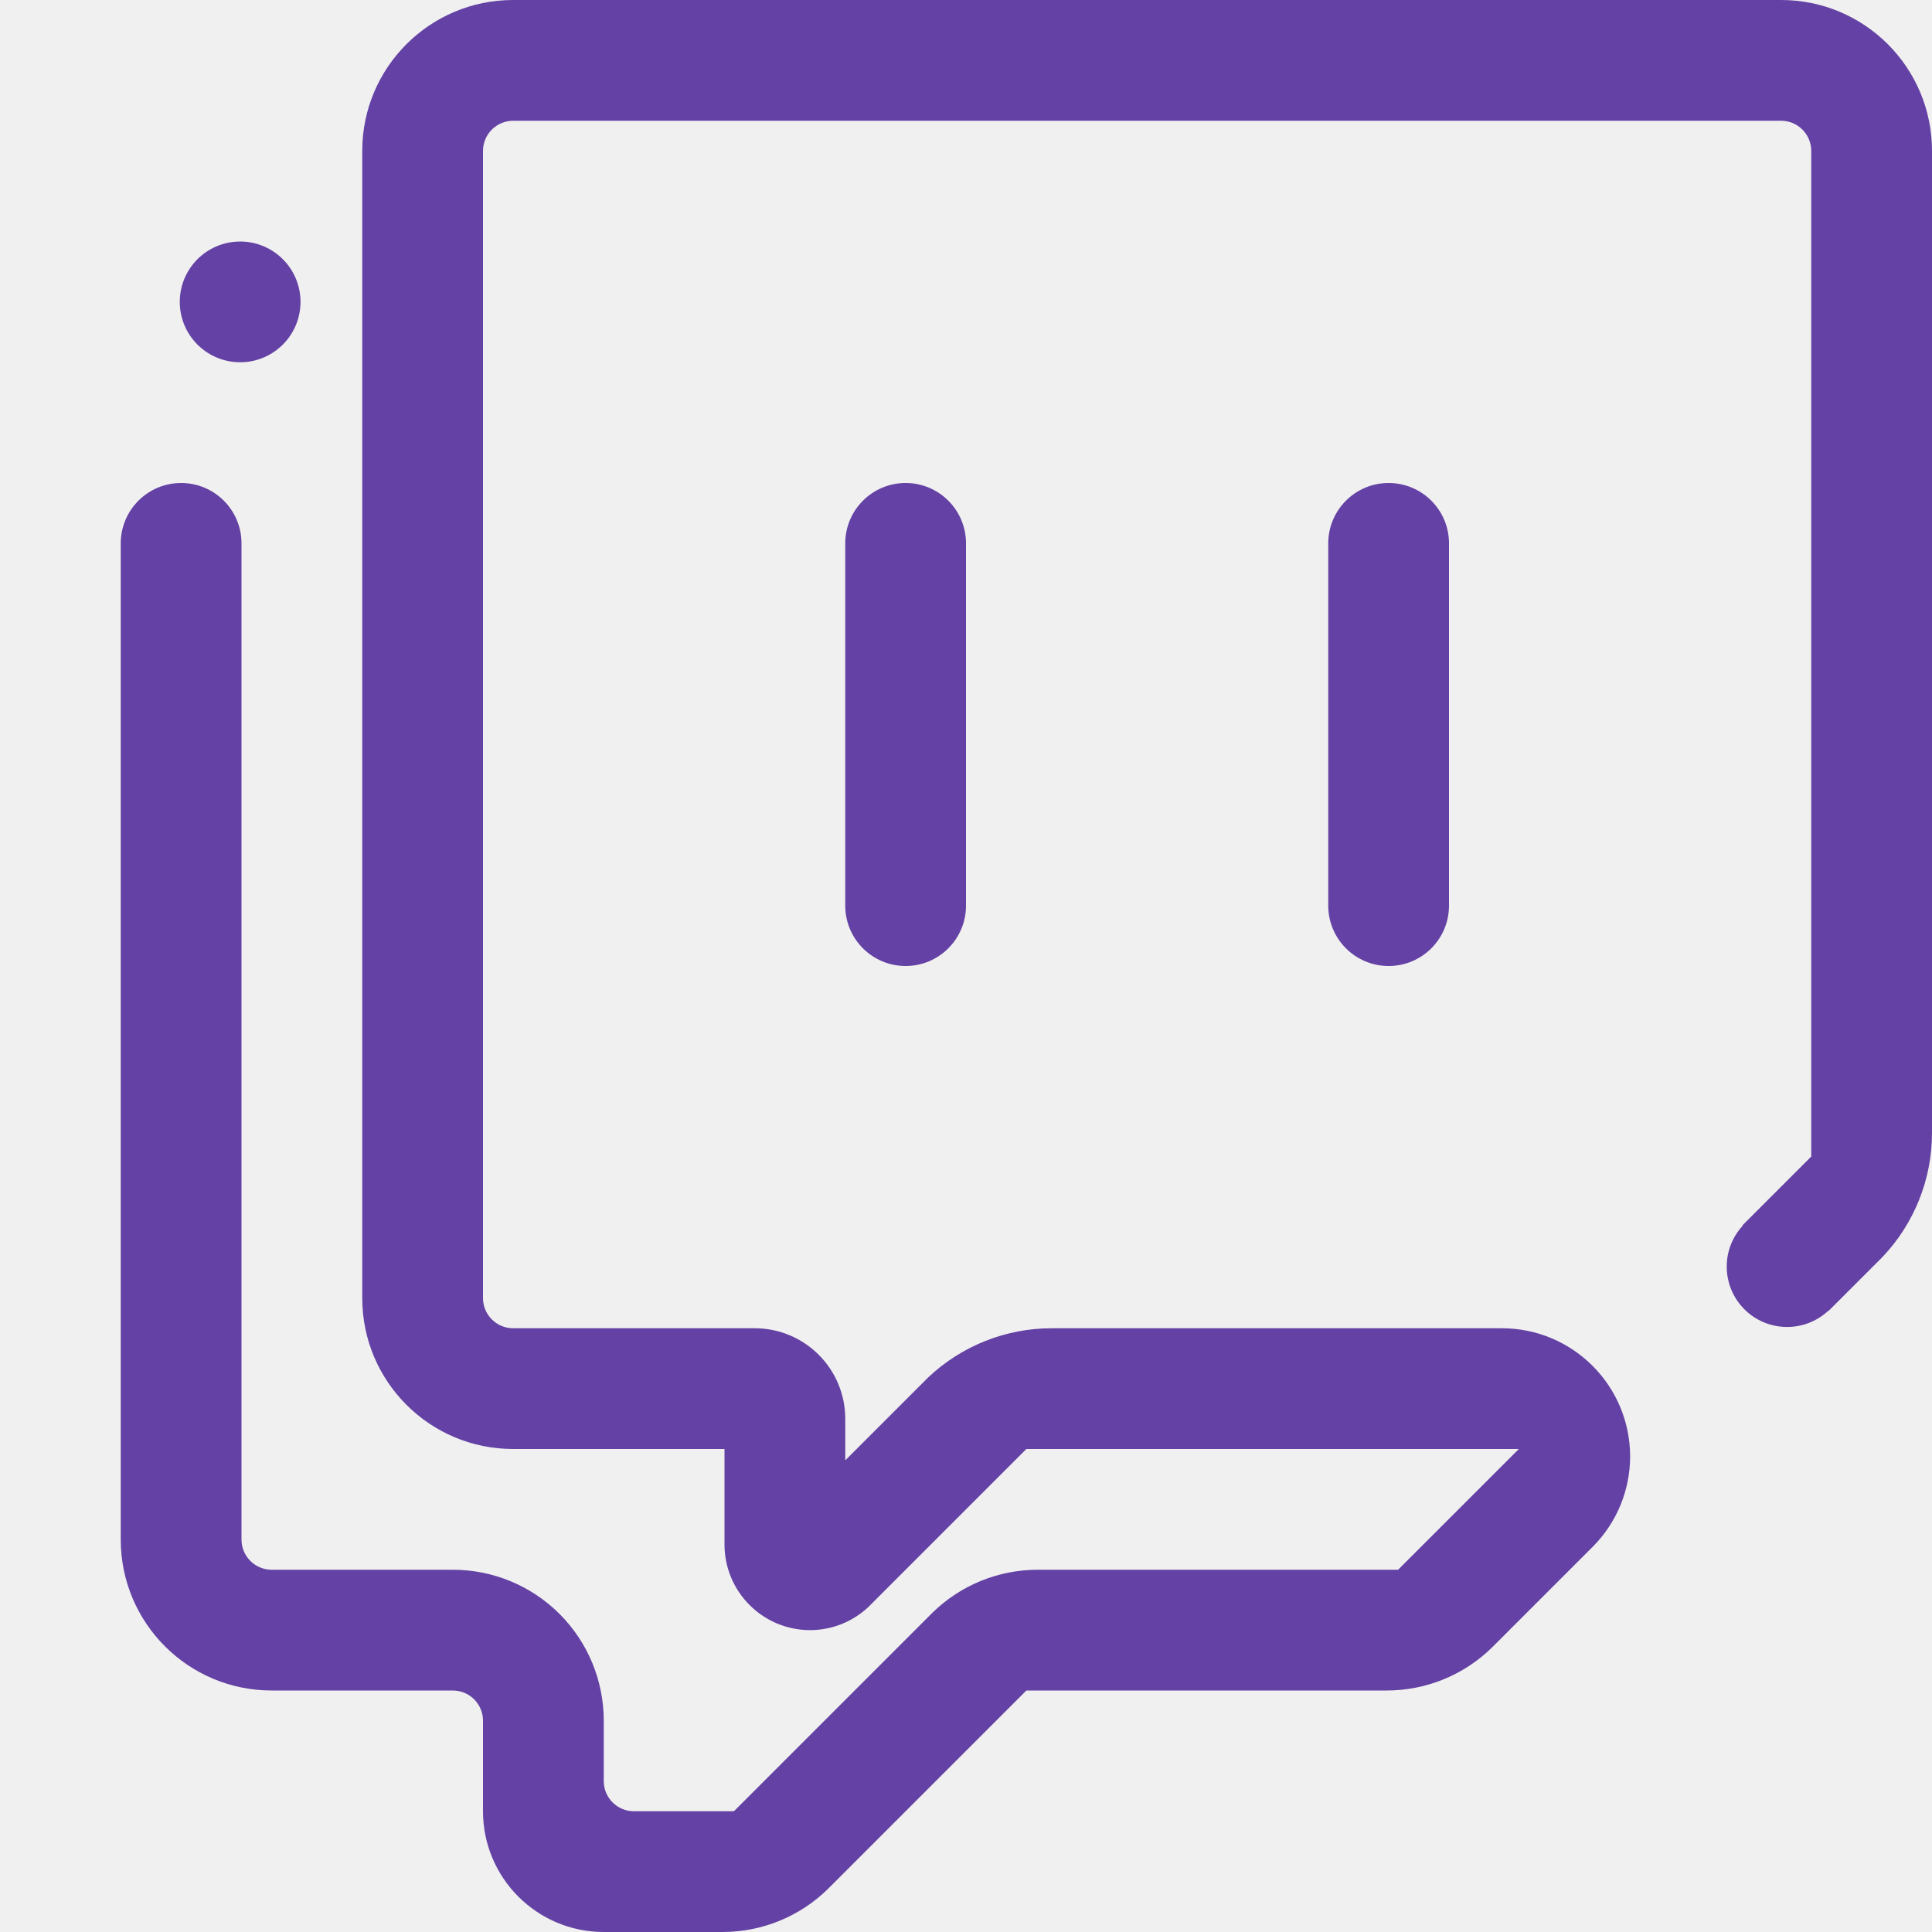
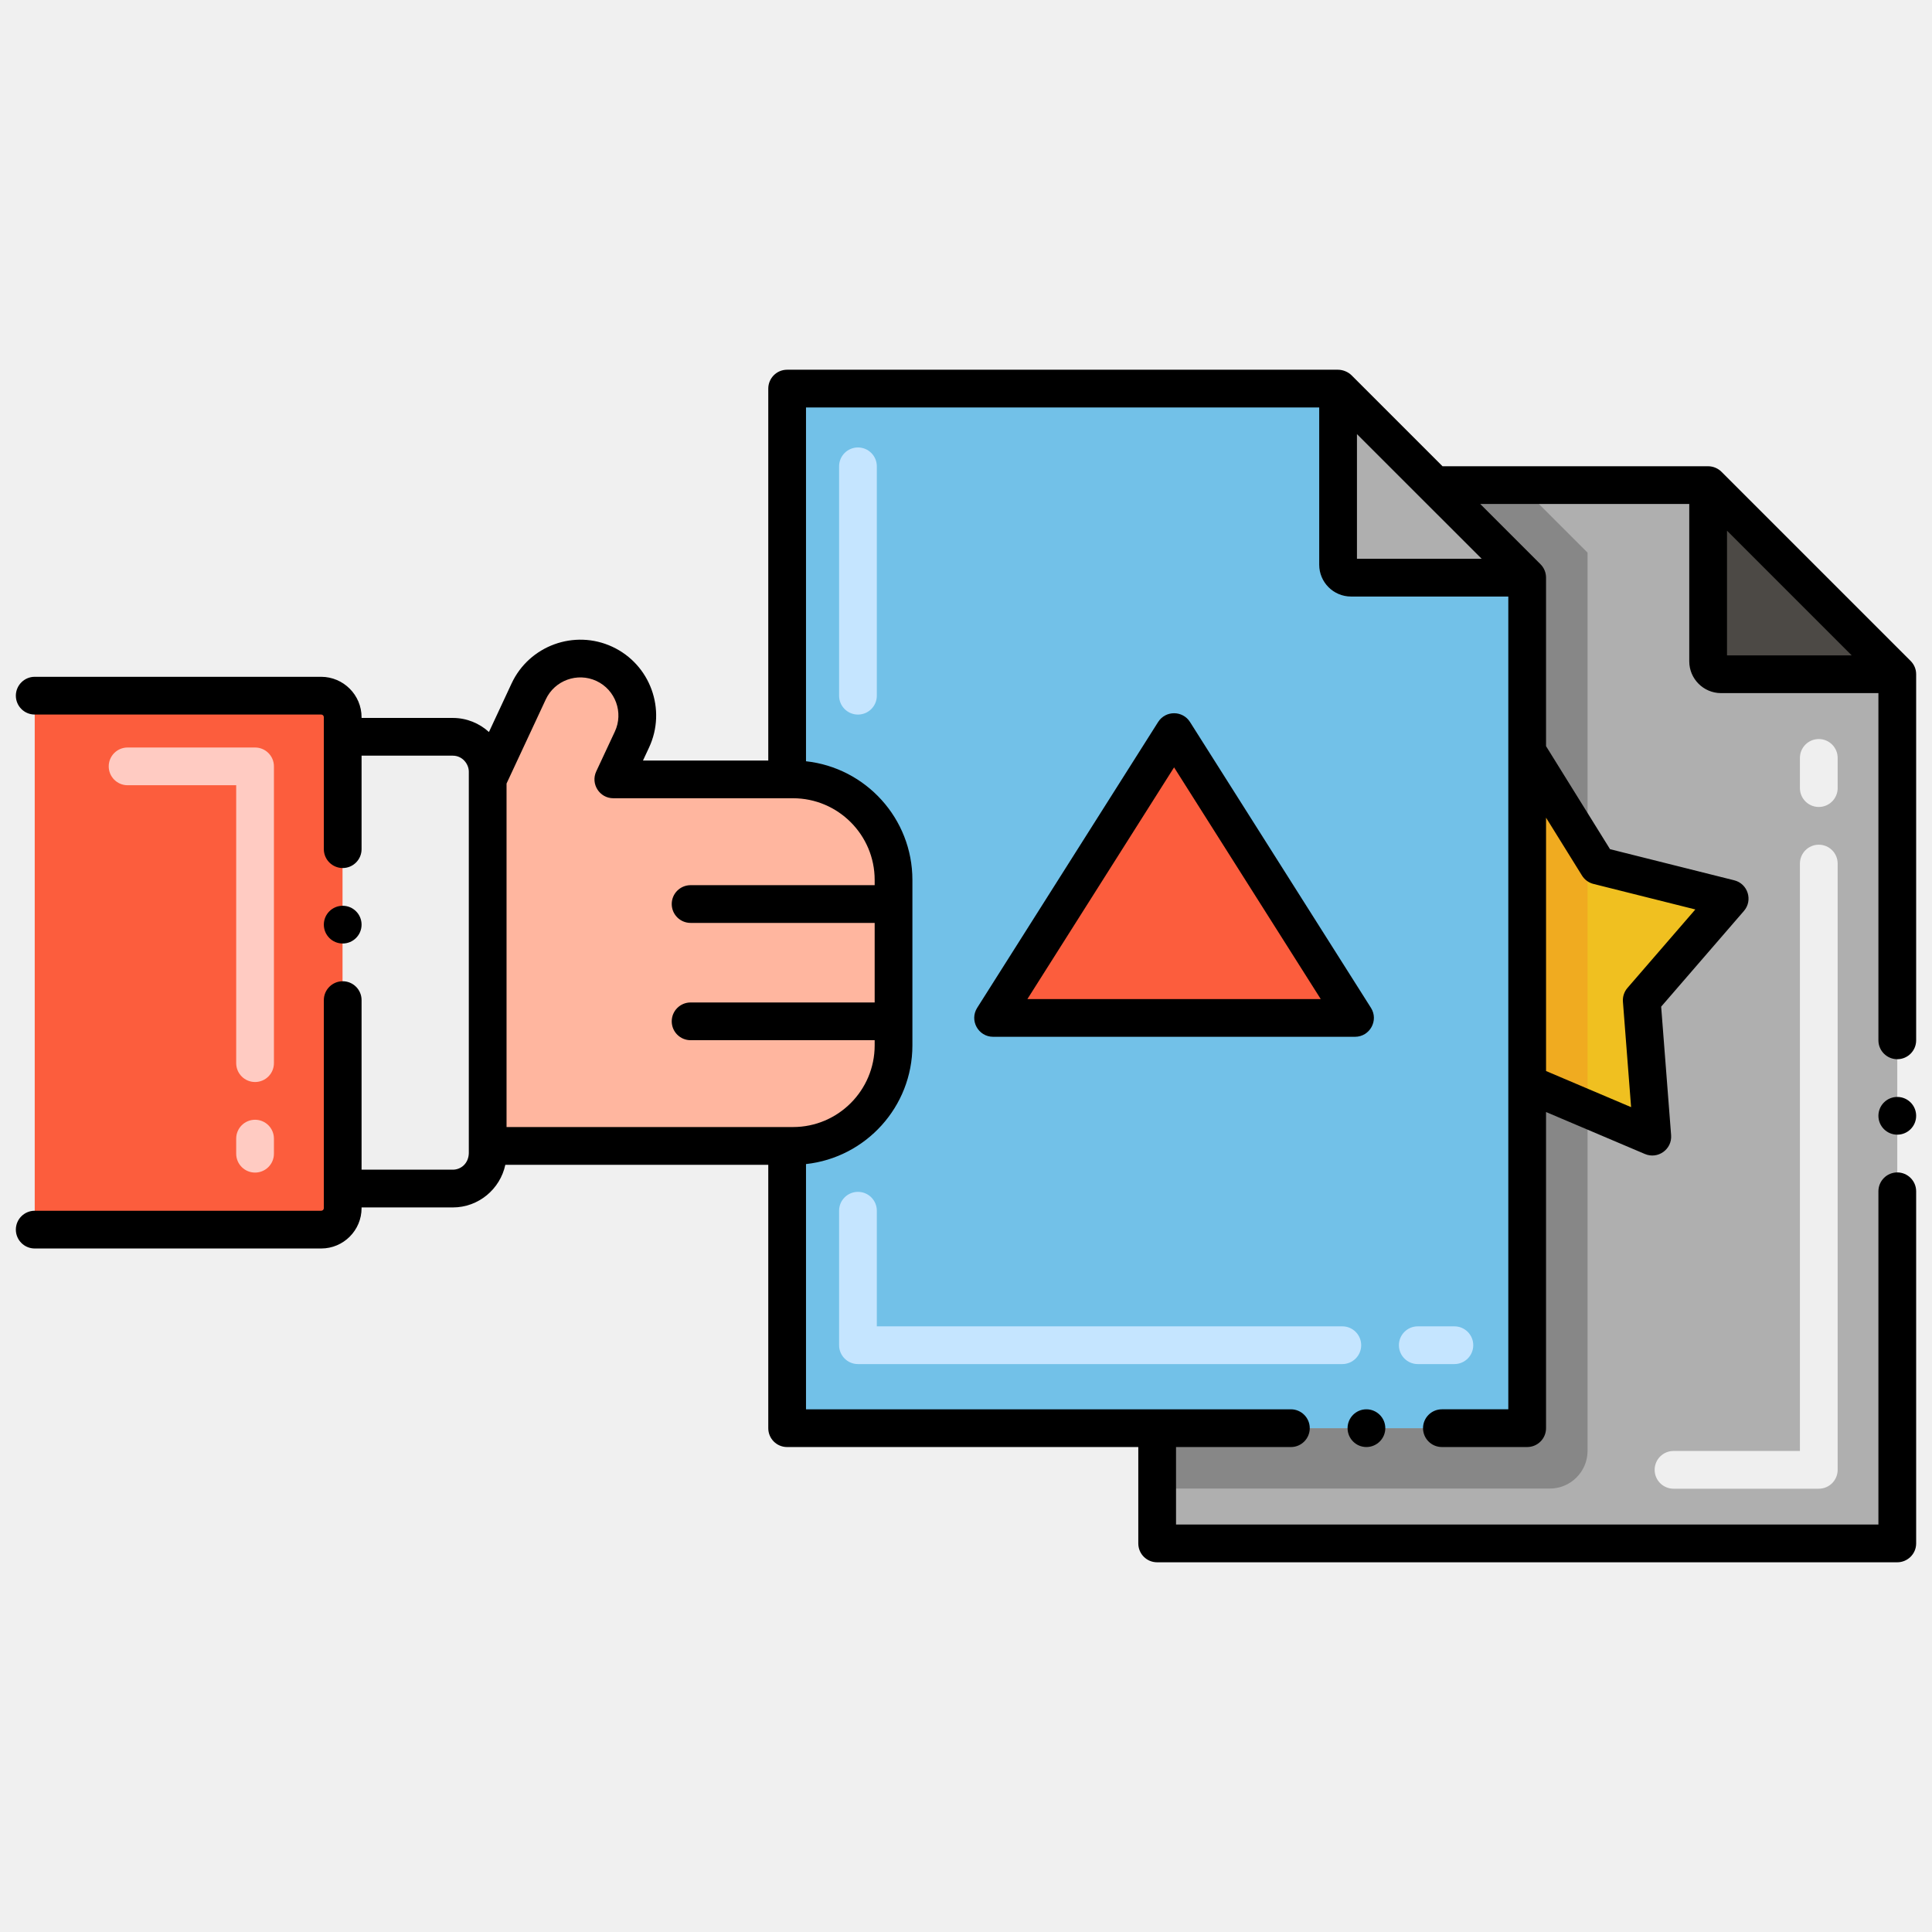
- <svg xmlns="http://www.w3.org/2000/svg" width="64" height="64" xml:space="preserve">
-   <path fill-rule="evenodd" clip-rule="evenodd" fill="#6441A4" d="M28 30V18a2 2 0 1 1 4 0v12a2 2 0 1 1-4 0zm16 0V18a2 2 0 1 1 4 0v12a2 2 0 1 1-4 0zm18.356 11.644-1.782 1.782-.007-.008a2 2 0 0 1-2.837-2.816l-.01-.01 2.28-2.28V5.001A1 1 0 0 0 59.001 4H16.999A1 1 0 0 0 16 5.001v38a1 1 0 0 0 .999.999h8A3 3 0 0 1 28 47.001v1.375l2.744-2.744a5.961 5.961 0 0 1 4.1-1.632H49.75A4.25 4.25 0 0 1 54 48.25a4.237 4.237 0 0 1-1.222 2.972l-3.353 3.353A4.982 4.982 0 0 1 45.937 56H34l-6.577 6.577A4.98 4.98 0 0 1 23.937 64H20a4 4 0 0 1-4-4v-2.999A1 1 0 0 0 14.999 56h-6A4.998 4.998 0 0 1 4 51.001V18a2 2 0 1 1 4 0v33.001a1 1 0 0 0 .999.999h6A4.998 4.998 0 0 1 20 57.001v1.998A1 1 0 0 0 20.999 60h3.313l6.577-6.577A4.985 4.985 0 0 1 34.376 52h11.937l4-4H34l-5.236 5.236a2.822 2.822 0 0 1-1.928.764A2.838 2.838 0 0 1 24 51.164V48h-7.001A4.998 4.998 0 0 1 12 43.001v-38A4.998 4.998 0 0 1 16.999 0H59.001A4.998 4.998 0 0 1 64 5.001v32.531a5.967 5.967 0 0 1-1.644 4.112zM8 12a2 2 0 1 1-.001-3.999A2 2 0 0 1 8 12z" />
+ <svg xmlns="http://www.w3.org/2000/svg" version="1.1" x="0px" y="0px" viewBox="0 0 256 256" style="enable-background:new 0 0 256 256;" xml:space="preserve">
+   <style type="text/css">
+ 	.st0{fill:#878787;}
+ 	.st1{fill:#F2E1D6;}
+ 	.st2{fill:#FFFFFF;}
+ 	.st3{fill:#F0C020;}
+ 	.st4{fill:#F9E5AF;}
+ 	.st5{fill:#72C1E8;}
+ 	.st6{fill:#C5E5FF;}
+ 	.st7{fill:#13BF6D;}
+ 	.st8{fill:#76FFBA;}
+ 	.st9{fill:#EFEFEF;}
+ 	.st10{fill:#FC5D3D;}
+ 	.st11{fill:#FFCBC2;}
+ 	.st12{fill:#FFB69F;}
+ 	.st13{fill:#AFAFAF;}
+ 	.st14{fill:#7C7B7A;}
+ 	.st15{fill:#D6C0B4;}
+ 	.st16{fill:#7A7380;}
+ 	.st17{fill:#F0AB20;}
+ 	.st18{fill:#FBE0E2;}
+ 	.st19{fill:#4C4945;}
+ 	.st20{fill:#68B0D4;}
+ 	.st21{fill:#B35034;}
+ 	.st22{fill:#EDAF85;}
+ 	.st23{fill:#139C6D;}
+ </style>
+   <g id="Layer_2">
+ </g>
+   <g id="Layer_1">
+     <g>
+       <g>
+         <g>
+           <g>
+             <g>
+               <path class="st13" d="M226.34,64.28H190.1l12.26,12.26v112.7h-49.03v15.27h98.07V89.34L226.34,64.28z" />
+             </g>
+             <g>
+               <path class="st0" d="M210.359,73.231v119.01c0,2.761-2.239,5-5,5h-52.03v-8h49.03V76.543l-12.26-12.262h11.31L210.359,73.231z        " />
+             </g>
+             <g>
+               <path class="st19" d="M251.39,89.34h-23.341c-0.946,0-1.712-0.767-1.712-1.712V64.287L251.39,89.34z" />
+             </g>
+           </g>
+           <g>
+             <g>
+               <polygon class="st3" points="217.539,132.541 218.939,150.611 210.359,146.971 202.359,143.571 202.359,99.581         210.359,112.461 211.749,114.701 229.189,119.071       " />
+             </g>
+           </g>
+           <g>
+             <polygon class="st17" points="210.359,112.461 210.359,146.971 202.359,143.571 202.359,99.581      " />
+           </g>
+           <path class="st5" d="M190.1,64.28l-12.8-12.79h-73v51.78h0.78c7.35,0,13.32,5.97,13.32,13.32v21.93      c0,7.35-5.97,13.32-13.32,13.32h-0.78v37.4h98.06V76.54L190.1,64.28z" />
+           <path class="st13" d="M190.1,64.28l-12.8-12.79v23.34c0,0.95,0.77,1.71,1.72,1.71h23.34L190.1,64.28z" />
+           <g>
+             <g>
+               <path class="st6" d="M192.714,180.747h-4.851c-1.381,0-2.5-1.119-2.5-2.5s1.119-2.5,2.5-2.5h4.851c1.381,0,2.5,1.119,2.5,2.5        S194.095,180.747,192.714,180.747z M177.864,180.747h-64.18c-1.381,0-2.5-1.119-2.5-2.5v-17.82c0-1.381,1.119-2.5,2.5-2.5        s2.5,1.119,2.5,2.5v15.32h61.68c1.381,0,2.5,1.119,2.5,2.5S179.244,180.747,177.864,180.747z" />
+             </g>
+             <g>
+               <path class="st6" d="M113.684,94.685c-1.381,0-2.5-1.119-2.5-2.5V61.791c0-1.381,1.119-2.5,2.5-2.5s2.5,1.119,2.5,2.5v30.394        C116.184,93.565,115.065,94.685,113.684,94.685z" />
+             </g>
+           </g>
+           <g>
+             <polygon class="st10" points="155.57,97.006 131.595,134.88 179.546,134.88      " />
+           </g>
+         </g>
+         <g>
+           <g>
+             <path class="st10" d="M4.601,162.933h37.961c1.575,0,2.852-1.277,2.852-2.852V95.036c0-1.575-1.277-2.852-2.852-2.852H4.601       V162.933z" />
+           </g>
+           <g>
+             <path class="st9" d="M45.414,97.637h-0.004v59.854h14.587c2.555,0,4.614-2.087,4.621-4.624c0-0.004,0.001-0.008,0.001-0.012       l0,0c0-0.001,0-0.002,0-0.002v-50.602c0-0.001,0-0.002,0-0.002v-0.002c0-2.398-1.973-4.615-4.619-4.615H45.414V97.637z" />
+           </g>
+           <g>
+             <path class="st12" d="M105.079,103.27h-0.78h-23.03l2.47-5.27c1.75-3.75,0.14-8.27-3.65-10.03c-3.79-1.76-8.28-0.12-10.03,3.65       l-5.44,11.65v48.57h39.68h0.78c7.35,0,13.32-5.97,13.32-13.32v-21.93C118.399,109.24,112.429,103.27,105.079,103.27z" />
+           </g>
+           <g>
+             <path class="st11" d="M33.797,155.373c-1.381,0-2.5-1.119-2.5-2.5v-2c0-1.381,1.119-2.5,2.5-2.5s2.5,1.119,2.5,2.5v2       C36.297,154.254,35.178,155.373,33.797,155.373z M33.797,143.373c-1.381,0-2.5-1.119-2.5-2.5v-36.825h-14.39       c-1.381,0-2.5-1.119-2.5-2.5s1.119-2.5,2.5-2.5h16.89c1.381,0,2.5,1.119,2.5,2.5v39.325       C36.297,142.254,35.178,143.373,33.797,143.373z" />
+           </g>
+         </g>
+       </g>
+       <path class="st9" d="M240.999,197.261H221.75c-1.381,0-2.5-1.119-2.5-2.5s1.119-2.5,2.5-2.5h16.749v-77.834    c0-1.381,1.119-2.5,2.5-2.5s2.5,1.119,2.5,2.5v80.334C243.499,196.142,242.38,197.261,240.999,197.261z M240.999,106.927    c-1.381,0-2.5-1.119-2.5-2.5v-4c0-1.381,1.119-2.5,2.5-2.5s2.5,1.119,2.5,2.5v4C243.499,105.808,242.38,106.927,240.999,106.927z" />
+       <g>
+         <path d="M181.658,133.543l-23.976-37.874c-0.979-1.547-3.243-1.551-4.225,0l-23.976,37.874c-1.052,1.661,0.144,3.837,2.112,3.837     h47.952C181.512,137.38,182.711,135.205,181.658,133.543z M136.136,132.38l19.435-30.7l19.434,30.7H136.136z" />
+         <circle cx="45.41" cy="122.52" r="2.5" />
+         <path d="M253.16,87.569L228.1,62.51c-0.46-0.46-1.11-0.729-1.76-0.729h-35.199L179.08,49.72c-0.432-0.423-1.11-0.729-1.786-0.729     H104.3c-1.424,0-2.5,1.162-2.5,2.5v49.282H85.198L86,99.056c2.342-5.01,0.182-11.007-4.861-13.356     c-5.021-2.337-11.012-0.154-13.35,4.859l-3.001,6.437c-1.266-1.154-2.943-1.865-4.788-1.865H47.91V95.04     c0-2.95-2.4-5.351-5.35-5.36H4.6c-1.38,0-2.5,1.13-2.5,2.5c0,1.38,1.12,2.5,2.5,2.5h37.96c0.2,0,0.35,0.16,0.35,0.36v17.479     c0,1.38,1.13,2.5,2.5,2.5c1.38,0,2.5-1.12,2.5-2.5v-12.389H60c1.268,0,2.119,1.095,2.12,2.12l0,50.547     c-0.033,1.37-1.045,2.192-2.123,2.192H47.91V132.52c0-1.38-1.12-2.5-2.5-2.5c-1.37,0-2.5,1.12-2.5,2.5v27.561     c0,0.189-0.15,0.35-0.35,0.35H4.6c-1.38,0-2.5,1.12-2.5,2.5s1.12,2.5,2.5,2.5c0.01,0,0.01,0,0.01,0h37.95     c2.95,0,5.35-2.399,5.35-5.35v-0.09h12.086c3.411,0,6.273-2.423,6.962-5.647H101.8v34.897c0,1.368,1.098,2.5,2.5,2.5h46.53v12.77     c0,1.377,1.103,2.5,2.5,2.5h98.07c1.348,0,2.5-1.093,2.5-2.5v-46.66c0-1.38-1.13-2.5-2.5-2.5c-1.38,0-2.5,1.12-2.5,2.5v44.16     h-93.07v-10.27h15.23c1.37,0,2.49-1.12,2.49-2.5c0-1.37-1.11-2.49-2.48-2.5c-0.01,0-0.01,0-0.01,0H106.8v-32.496     c7.916-0.862,14.098-7.582,14.098-15.724v-21.927c0-8.141-6.183-14.861-14.098-15.723V53.99h68.003v20.84     c0,2.323,1.89,4.213,4.212,4.213h20.844V186.74h-8.8c-1.38,0-2.5,1.119-2.5,2.5c0,1.38,1.12,2.5,2.5,2.5h11.3     c1.378,0,2.5-1.114,2.5-2.5v-41.892l13.103,5.564c1.723,0.73,3.613-0.626,3.469-2.495l-1.319-17.029l10.968-12.682     c1.22-1.412,0.516-3.61-1.284-4.061l-16.458-4.124l-8.479-13.652V76.54c0-0.67-0.26-1.3-0.73-1.771l-7.989-7.989h27.696v20.848     c0,2.323,1.89,4.213,4.212,4.213H248.9v46.009c0,1.38,1.12,2.5,2.5,2.5s2.5-1.12,2.5-2.5c0-0.01,0-0.01,0-0.02V89.34     C253.9,88.67,253.64,88.05,253.16,87.569z M115.898,116.594v0.696h-24.39c-1.381,0-2.5,1.119-2.5,2.5s1.119,2.5,2.5,2.5h24.39     v10.542h-24.39c-1.381,0-2.5,1.119-2.5,2.5s1.119,2.5,2.5,2.5h24.39v0.688c0,5.95-4.836,10.819-10.818,10.819     c0,0,0.734,0.003-37.96,0.003v-45.517l5.201-11.154c1.175-2.52,4.184-3.613,6.709-2.44c2.529,1.18,3.614,4.198,2.441,6.707     l-2.465,5.275c-0.773,1.654,0.436,3.559,2.265,3.559h23.806C111.044,105.772,115.898,110.627,115.898,116.594z M179.803,57.522     l8.525,8.521c0.003,0.003,0.006,0.006,0.009,0.009l7.995,7.991h-16.529V57.522z M209.625,116.019     c0.343,0.552,0.886,0.949,1.517,1.106l13.499,3.383l-8.993,10.397c-0.437,0.505-0.653,1.163-0.602,1.829l1.083,13.968     l-11.269-4.786v-33.571L209.625,116.019z M228.837,70.317l16.524,16.524h-16.524V70.317z" />
+         <circle cx="251.4" cy="147.85" r="2.5" />
+         <path d="M181.05,191.74c1.38,0,2.51-1.12,2.51-2.5c0-1.381-1.13-2.5-2.51-2.5c-1.37,0-2.49,1.119-2.49,2.5     C178.56,190.62,179.68,191.74,181.05,191.74z" />
+       </g>
+     </g>
+   </g>
</svg>
